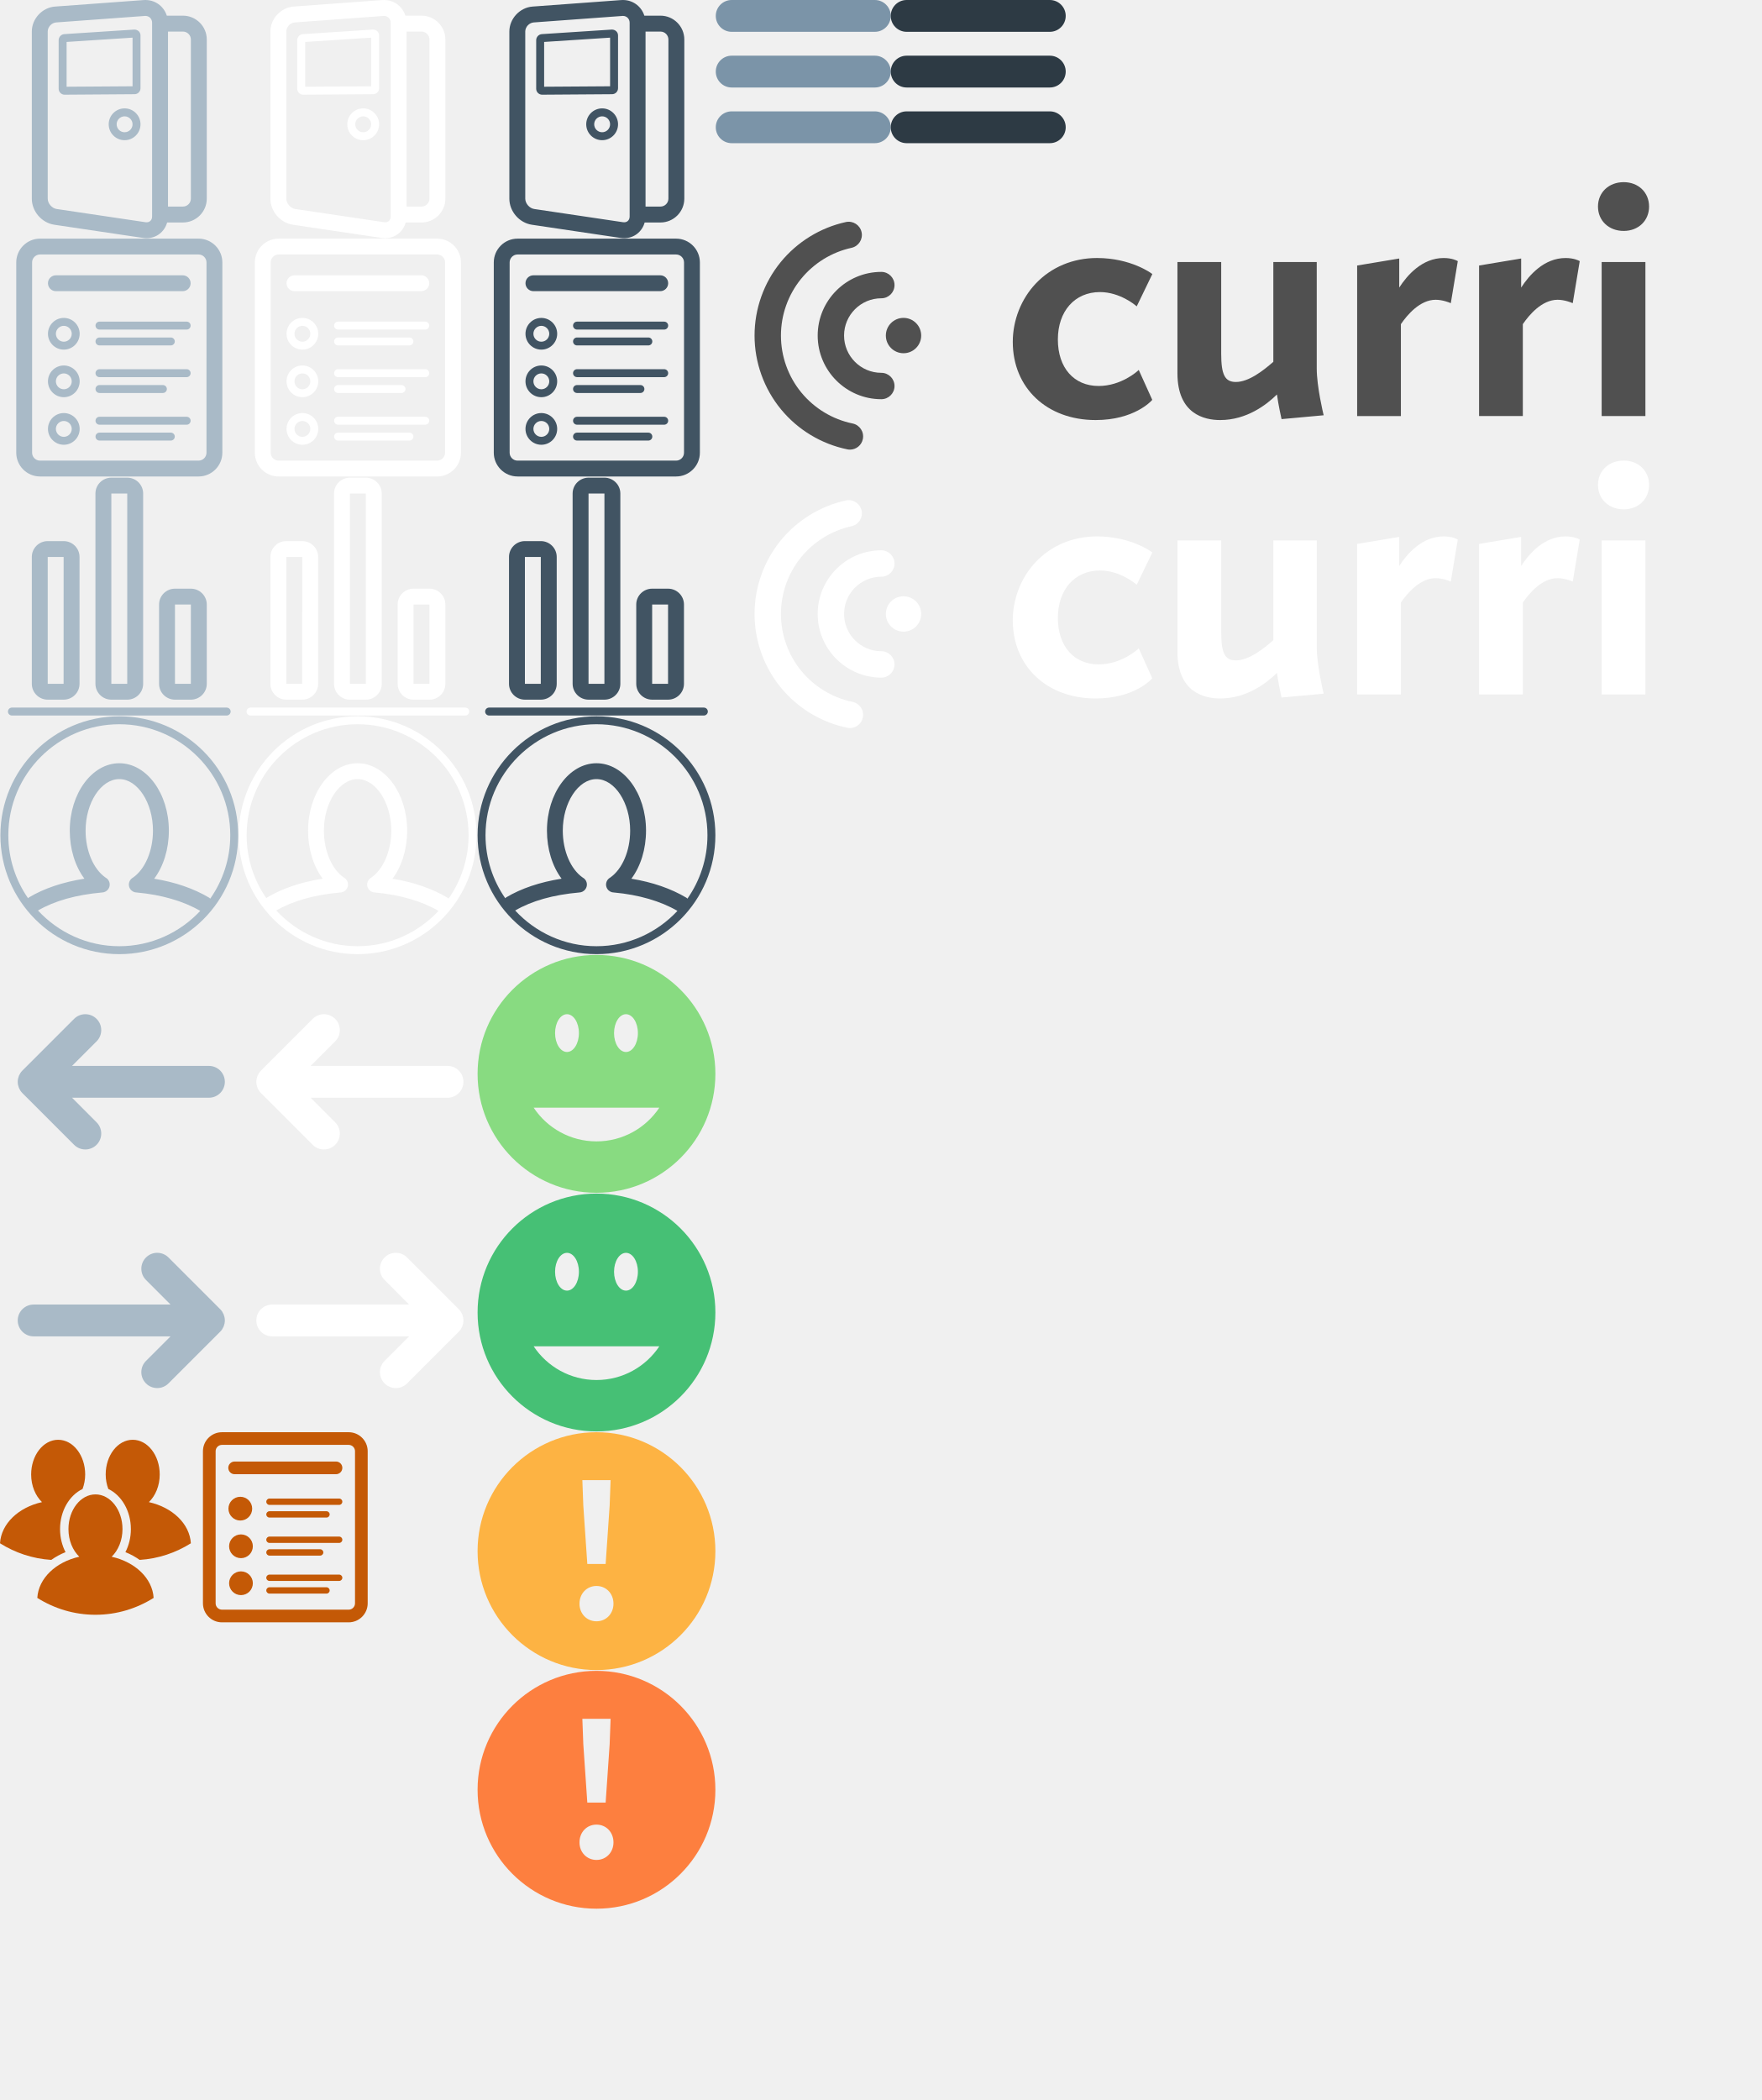
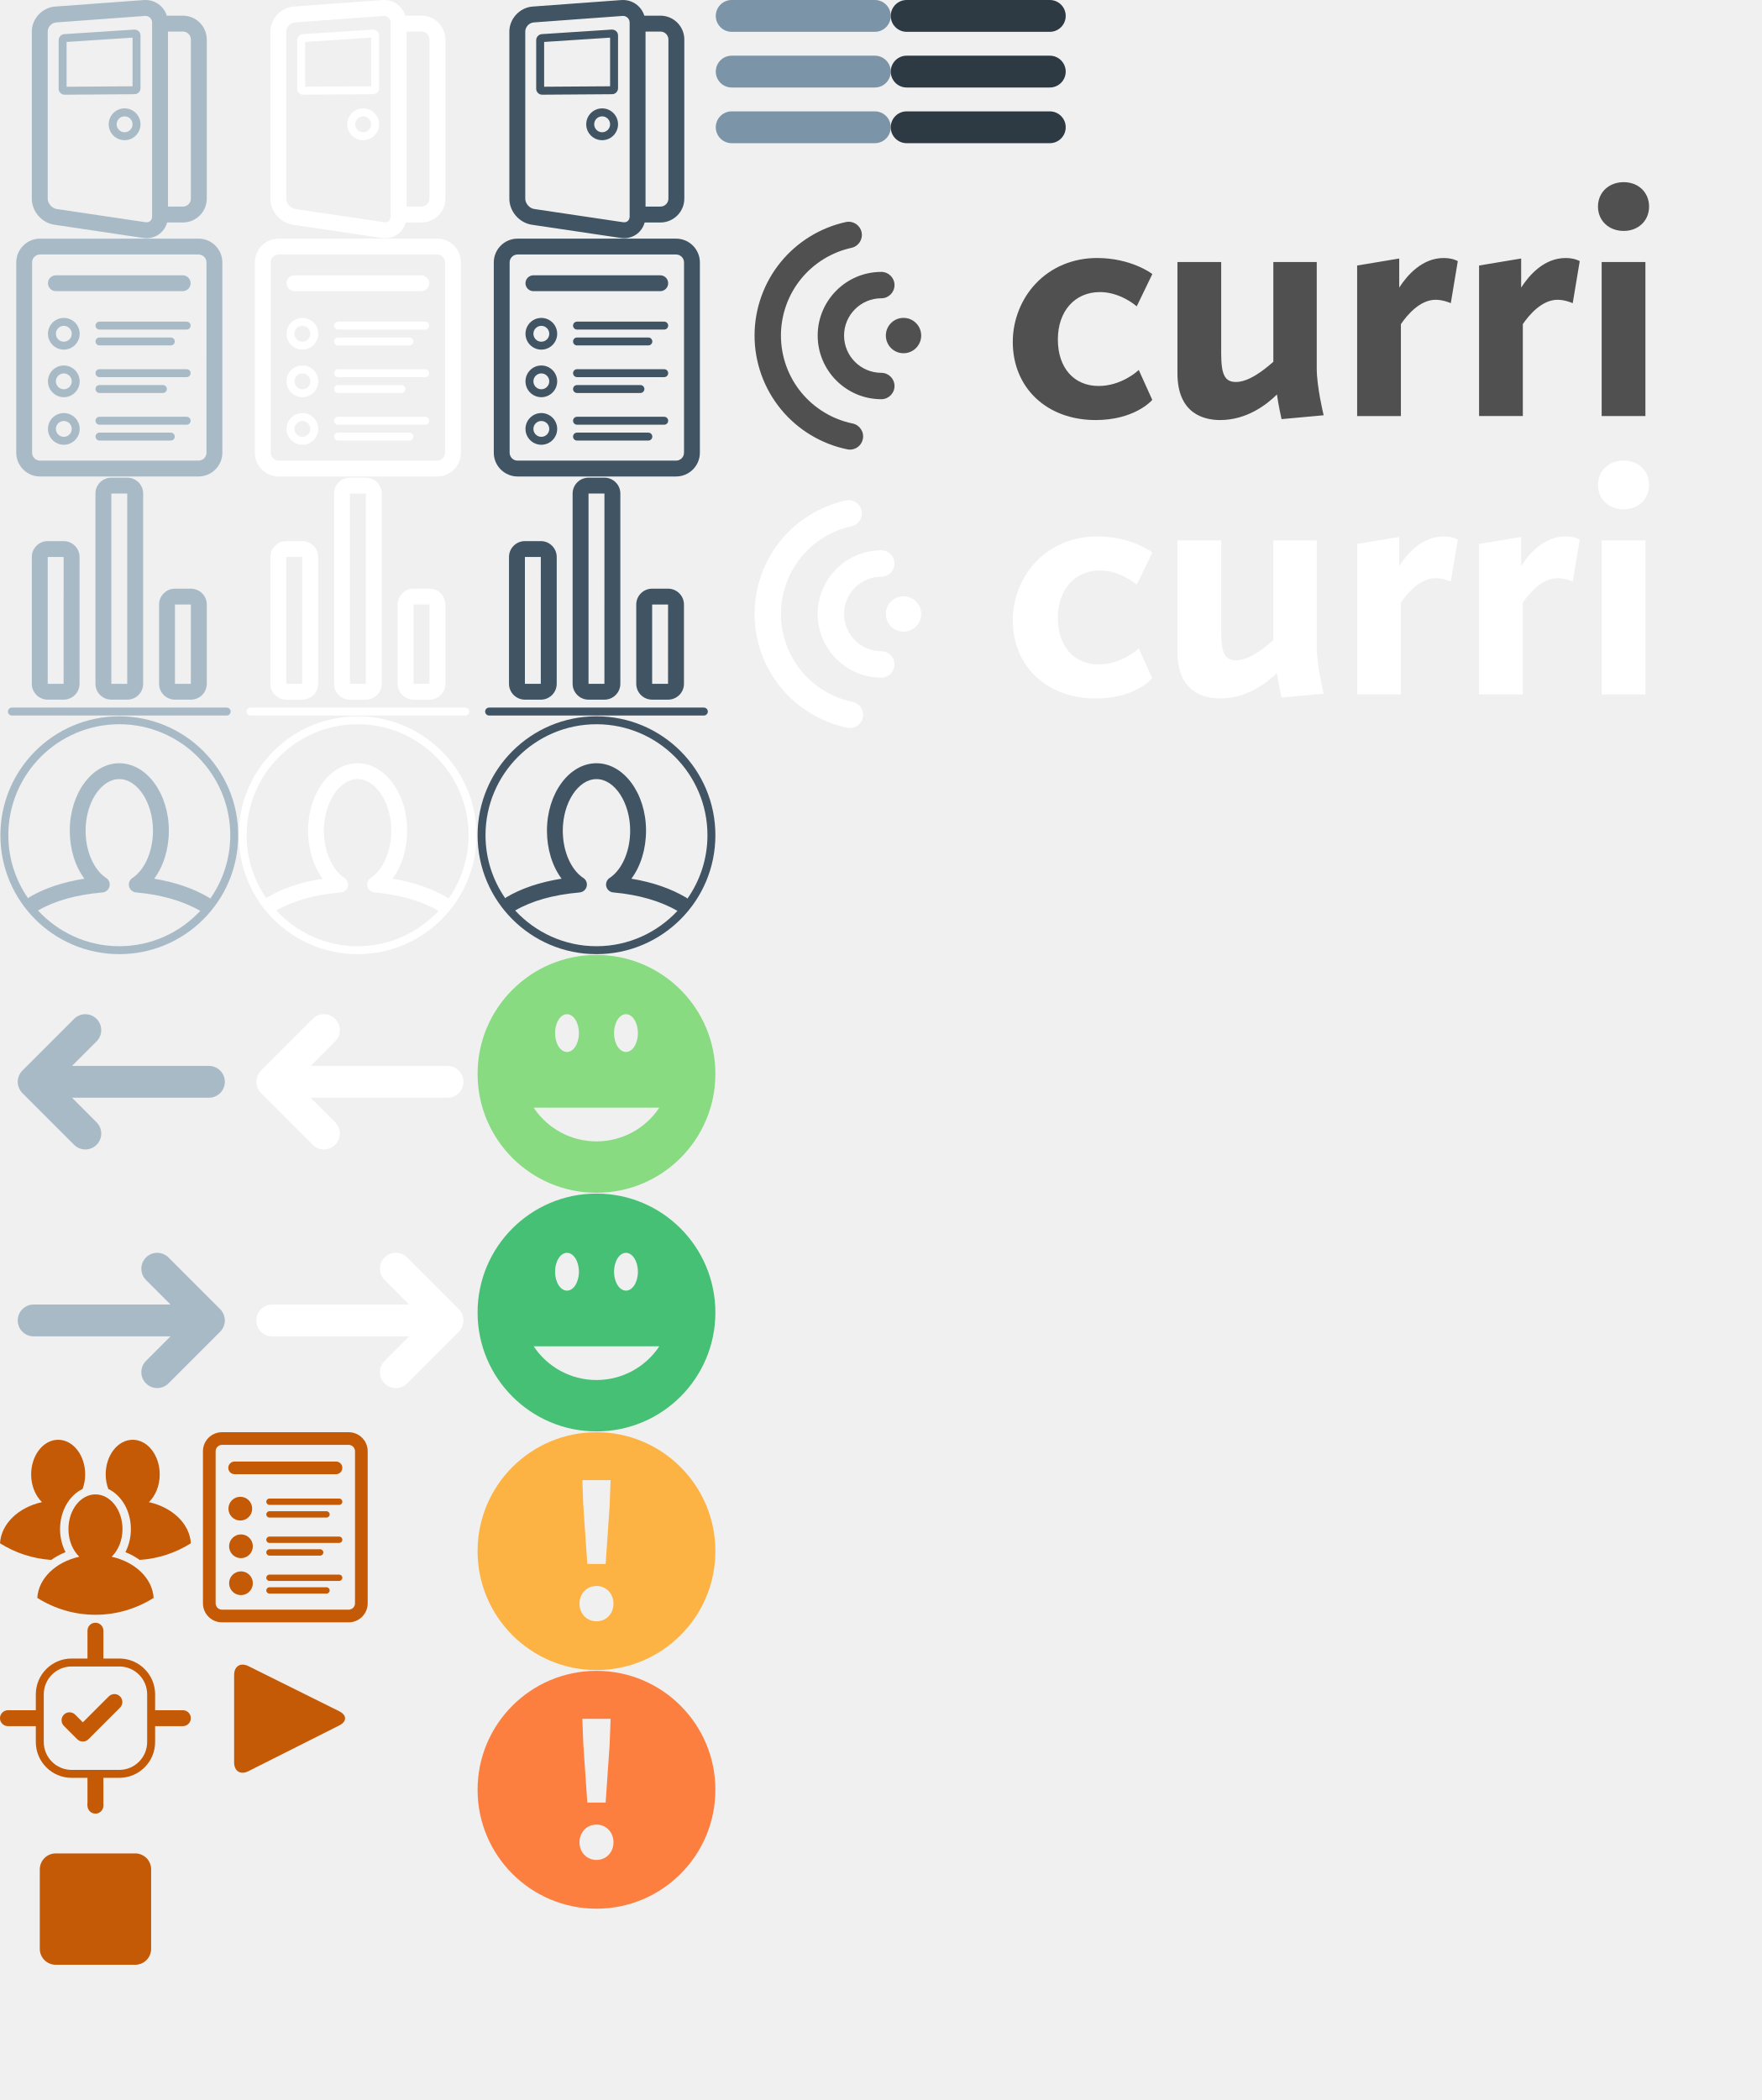
<svg xmlns="http://www.w3.org/2000/svg" version="1.1" id="Layer_1" x="0px" y="0px" width="221.5px" height="264px" viewBox="0.25 0 221.5 264" enable-background="new 0.25 0 221.5 264" xml:space="preserve">
  <path fill="none" stroke="#000000" stroke-linecap="round" stroke-linejoin="round" stroke-miterlimit="10" d="M91.233,11.326" />
  <path fill="none" stroke="#000000" stroke-linecap="round" stroke-linejoin="round" stroke-miterlimit="10" d="M89.233,12.929" />
  <g>
    <path fill="#7B94A8" d="M110.25,0h-18c-1.104,0-2,0.896-2,2s0.896,2,2,2h18c1.104,0,2-0.896,2-2S111.354,0,110.25,0z" />
    <path fill="#7B94A8" d="M110.25,7h-18c-1.104,0-2,0.896-2,2s0.896,2,2,2h18c1.104,0,2-0.896,2-2S111.354,7,110.25,7z" />
    <path fill="#7B94A8" d="M110.25,14h-18c-1.104,0-2,0.896-2,2s0.896,2,2,2h18c1.104,0,2-0.896,2-2S111.354,14,110.25,14z" />
  </g>
  <g>
    <path fill="#2D3A44" d="M132.25,0h-18c-1.104,0-2,0.896-2,2s0.896,2,2,2h18c1.104,0,2-0.896,2-2S133.354,0,132.25,0z" />
    <path fill="#2D3A44" d="M132.25,7h-18c-1.104,0-2,0.896-2,2s0.896,2,2,2h18c1.104,0,2-0.896,2-2S133.354,7,132.25,7z" />
    <path fill="#2D3A44" d="M132.25,14h-18c-1.104,0-2,0.896-2,2s0.896,2,2,2h18c1.104,0,2-0.896,2-2S133.354,14,132.25,14z" />
  </g>
  <g>
    <path fill="#FFFFFF" d="M53.25,1.969h-2.026c-0.388-1.216-1.535-2.061-2.917-1.96L37.171,0.825   c-1.61,0.118-2.921,1.529-2.921,3.144v21c0,1.604,1.243,3.047,2.831,3.284l11.169,1.661c0.148,0.022,0.293,0.032,0.435,0.032   c1.249,0,2.263-0.827,2.579-1.977h1.986c1.654,0,3-1.346,3-3v-20C56.25,3.314,54.904,1.969,53.25,1.969z M49.375,27.219   c0,0.484-0.353,0.79-0.831,0.716l-11.168-1.661c-0.6-0.089-1.126-0.699-1.126-1.305v-21c0-0.581,0.489-1.106,1.068-1.149L48.526,2   c0.484,0,0.849,0.369,0.849,0.859V27.219z M54.25,24.969c0,0.551-0.449,1-1,1h-1.875v-22h1.875c0.551,0,1,0.449,1,1V24.969z" />
    <path fill="#FFFFFF" d="M47.138,3.717c-0.001,0-0.002,0-0.003,0l-8.792,0.572c-0.402,0.026-0.718,0.362-0.718,0.765v6.102   c0,0.413,0.336,0.749,0.749,0.749h0.002l8.792-0.062c0.413-0.001,0.748-0.338,0.748-0.751V4.45   C47.917,4.046,47.589,3.717,47.138,3.717z M46.917,10.847l-8.292,0.056v-5.63l8.292-0.54V10.847z" />
    <path fill="#FFFFFF" d="M45.917,13.625c-1.103,0-2,0.897-2,2s0.897,2,2,2s2-0.897,2-2S47.02,13.625,45.917,13.625z M45.917,16.625   c-0.551,0-1-0.449-1-1s0.449-1,1-1s1,0.449,1,1S46.468,16.625,45.917,16.625z" />
  </g>
  <g>
    <path fill="#FFFFFF" d="M38.273,39.967c-1.1,0-1.994,0.894-1.994,1.993c0,1.1,0.894,1.993,1.994,1.993   c1.099,0,1.993-0.894,1.993-1.993C40.267,40.861,39.373,39.967,38.273,39.967z M38.273,42.957c-0.549,0-0.997-0.448-0.997-0.997   s0.448-0.997,0.997-0.997s0.997,0.448,0.997,0.997S38.822,42.957,38.273,42.957z" />
    <path fill="#FFFFFF" d="M38.273,45.947c-1.1,0-1.994,0.894-1.994,1.993c0,1.1,0.894,1.993,1.994,1.993   c1.099,0,1.993-0.894,1.993-1.993C40.267,46.841,39.373,45.947,38.273,45.947z M38.273,48.937c-0.549,0-0.997-0.448-0.997-0.997   c0-0.549,0.448-0.997,0.997-0.997s0.997,0.448,0.997,0.997C39.27,48.489,38.822,48.937,38.273,48.937z" />
    <path fill="#FFFFFF" d="M38.273,51.927c-1.1,0-1.994,0.894-1.994,1.993c0,1.1,0.894,1.993,1.994,1.993   c1.099,0,1.993-0.894,1.993-1.993C40.267,52.821,39.373,51.927,38.273,51.927z M38.273,54.917c-0.549,0-0.997-0.448-0.997-0.997   s0.448-0.997,0.997-0.997s0.997,0.448,0.997,0.997S38.822,54.917,38.273,54.917z" />
    <path fill="#FFFFFF" d="M55.217,30H35.283c-1.648,0-2.99,1.342-2.99,2.99v23.92c0,1.648,1.342,2.99,2.99,2.99h19.934   c1.648,0,2.99-1.342,2.99-2.99V32.99C58.207,31.342,56.865,30,55.217,30z M56.213,56.91c0,0.549-0.448,0.997-0.997,0.997H35.283   c-0.549,0-0.997-0.448-0.997-0.997V32.99c0-0.549,0.448-0.997,0.997-0.997h19.934c0.549,0,0.997,0.448,0.997,0.997L56.213,56.91   L56.213,56.91z" />
    <path fill="#FFFFFF" d="M53.722,40.434H42.758c-0.275,0-0.499,0.223-0.499,0.498s0.224,0.499,0.499,0.499h10.963   c0.275,0,0.499-0.223,0.499-0.499C54.22,40.657,53.998,40.434,53.722,40.434z" />
    <path fill="#FFFFFF" d="M42.758,43.424h8.97c0.275,0,0.498-0.223,0.498-0.499c0-0.275-0.223-0.498-0.498-0.498h-8.97   c-0.275,0-0.499,0.223-0.499,0.498C42.26,43.201,42.483,43.424,42.758,43.424z" />
    <path fill="#FFFFFF" d="M53.722,46.414H42.758c-0.275,0-0.499,0.223-0.499,0.498s0.224,0.499,0.499,0.499h10.963   c0.275,0,0.499-0.223,0.499-0.499C54.22,46.637,53.998,46.414,53.722,46.414z" />
    <path fill="#FFFFFF" d="M42.758,49.404h7.973c0.275,0,0.499-0.223,0.499-0.499c0-0.275-0.223-0.498-0.499-0.498h-7.973   c-0.275,0-0.499,0.223-0.499,0.498C42.26,49.181,42.483,49.404,42.758,49.404z" />
    <path fill="#FFFFFF" d="M53.722,52.394H42.758c-0.275,0-0.499,0.223-0.499,0.498s0.224,0.499,0.499,0.499h10.963   c0.275,0,0.499-0.223,0.499-0.499C54.22,52.617,53.998,52.394,53.722,52.394z" />
    <path fill="#FFFFFF" d="M51.729,54.387h-8.97c-0.275,0-0.499,0.223-0.499,0.499c0,0.276,0.224,0.498,0.499,0.498h8.97   c0.275,0,0.498-0.223,0.498-0.498C52.227,54.611,52.004,54.387,51.729,54.387z" />
    <path fill="#FFFFFF" d="M37.277,36.603h15.946c0.55,0,0.997-0.447,0.997-0.997c0-0.55-0.447-0.997-0.997-0.997H37.277   c-0.55,0-0.997,0.447-0.997,0.997C36.28,36.156,36.727,36.603,37.277,36.603z" />
  </g>
  <g>
    <path fill="#FFFFFF" d="M36.25,87.957h2c1.103,0,2-0.894,2-1.993V70.017c0-1.099-0.897-1.993-2-1.993h-2c-1.103,0-2,0.894-2,1.993   v15.947C34.25,87.062,35.147,87.957,36.25,87.957z M36.25,70.017h2l-0.003,15.947H36.25V70.017z" />
    <path fill="#FFFFFF" d="M44.25,87.957h2c1.103,0,2-0.894,2-1.993v-23.92c0-1.1-0.897-1.994-2-1.994h-2c-1.103,0-2,0.894-2,1.994   v23.92C42.25,87.062,43.147,87.957,44.25,87.957z M44.25,62.043h2l-0.003,23.92H44.25V62.043z" />
    <path fill="#FFFFFF" d="M52.25,87.957h2c1.103,0,2-0.894,2-1.993v-9.967c0-1.099-0.897-1.993-2-1.993h-2c-1.103,0-2,0.894-2,1.993   v9.967C50.25,87.062,51.147,87.957,52.25,87.957z M52.25,75.997h2l-0.003,9.967H52.25V75.997z" />
    <path fill="#FFFFFF" d="M58.75,88.953h-27c-0.276,0-0.5,0.225-0.5,0.499s0.224,0.499,0.5,0.499h27c0.276,0,0.5-0.225,0.5-0.499   S59.026,88.953,58.75,88.953z" />
  </g>
  <path fill="#FFFFFF" d="M45.214,90.05c-8.256,0-14.95,6.694-14.95,14.95s6.693,14.95,14.95,14.95c8.257,0,14.95-6.694,14.95-14.95  S53.471,90.05,45.214,90.05z M45.214,91.047c7.695,0,13.954,6.258,13.954,13.953c0,2.965-0.936,5.71-2.519,7.973  c-0.044-0.038-0.077-0.085-0.129-0.117c-1.948-1.156-4.269-1.956-6.919-2.388c1.165-1.56,1.843-3.714,1.843-6.046  c0-4.672-2.795-8.472-6.229-8.472c-3.434,0-6.229,3.799-6.229,8.472c0,2.331,0.676,4.481,1.839,6.041  c-2.733,0.433-5.071,1.222-6.97,2.353c-0.045,0.028-0.075,0.071-0.115,0.104c-1.561-2.251-2.479-4.98-2.479-7.92  C31.261,97.305,37.52,91.047,45.214,91.047z M45.214,118.953c-4.041,0-7.673-1.736-10.224-4.489  c2.081-1.213,4.785-1.975,8.046-2.265c0.274-0.008,0.544-0.129,0.733-0.35c0.263-0.309,0.315-0.744,0.13-1.104  c-0.093-0.182-0.236-0.325-0.408-0.417c-1.53-1.064-2.515-3.371-2.515-5.905c0-3.51,1.939-6.479,4.236-6.479  c2.297,0,4.236,2.968,4.236,6.479c0,2.538-0.987,4.846-2.519,5.909c-0.151,0.084-0.28,0.208-0.372,0.363  c-0.195,0.33-0.184,0.745,0.03,1.062c0.192,0.288,0.509,0.444,0.83,0.444c0.001,0,0.002,0,0.003,0c3.102,0.28,5.852,1.08,7.974,2.31  C52.847,117.236,49.231,118.953,45.214,118.953z" />
  <path fill="#FFFFFF" d="M58.183,167.111c0.018-0.025,0.029-0.057,0.046-0.084c0.05-0.084,0.1-0.168,0.138-0.26  c0.016-0.037,0.023-0.078,0.037-0.117c0.029-0.084,0.06-0.166,0.077-0.256c0.026-0.129,0.04-0.269,0.04-0.396  s-0.014-0.268-0.04-0.396c-0.018-0.09-0.048-0.172-0.077-0.256c-0.014-0.039-0.021-0.08-0.037-0.117  c-0.038-0.092-0.088-0.176-0.138-0.26c-0.017-0.027-0.028-0.059-0.046-0.085c-0.073-0.108-0.156-0.21-0.249-0.304l-6.499-6.498  c-0.781-0.781-2.048-0.781-2.828,0c-0.781,0.781-0.781,2.047,0,2.828l3.085,3.09H34.479c-1.104,0-2,0.896-2,2s0.896,2,2,2h17.213  l-3.086,3.086c-0.781,0.781-0.781,2.047,0,2.828c0.39,0.391,0.902,0.586,1.414,0.586s1.023-0.195,1.414-0.586l6.499-6.498  C58.026,167.322,58.109,167.221,58.183,167.111z" />
  <g>
    <path fill="#415463" d="M83.294,1.969h-2.026c-0.388-1.216-1.535-2.061-2.917-1.96L67.215,0.825   c-1.61,0.118-2.921,1.529-2.921,3.144v21c0,1.604,1.243,3.047,2.831,3.284l11.169,1.661c0.148,0.022,0.293,0.032,0.435,0.032   c1.249,0,2.263-0.827,2.579-1.977h1.986c1.654,0,3-1.346,3-3v-20C86.294,3.314,84.948,1.969,83.294,1.969z M79.419,27.219   c0,0.484-0.353,0.79-0.831,0.716L67.42,26.274c-0.6-0.089-1.126-0.699-1.126-1.305v-21c0-0.581,0.489-1.106,1.068-1.149L78.57,2   c0.484,0,0.849,0.369,0.849,0.859V27.219z M84.294,24.969c0,0.551-0.449,1-1,1h-1.875v-22h1.875c0.551,0,1,0.449,1,1V24.969z" />
    <path fill="#415463" d="M77.182,3.717c-0.001,0-0.002,0-0.003,0l-8.792,0.572c-0.402,0.026-0.718,0.362-0.718,0.765v6.102   c0,0.413,0.336,0.749,0.749,0.749h0.002l8.792-0.062c0.413-0.001,0.748-0.338,0.748-0.751V4.45   C77.961,4.046,77.633,3.717,77.182,3.717z M76.961,10.847l-8.292,0.056v-5.63l8.292-0.54V10.847z" />
    <path fill="#415463" d="M75.961,13.625c-1.103,0-2,0.897-2,2s0.897,2,2,2s2-0.897,2-2S77.064,13.625,75.961,13.625z M75.961,16.625   c-0.551,0-1-0.449-1-1s0.449-1,1-1s1,0.449,1,1S76.512,16.625,75.961,16.625z" />
  </g>
  <g>
    <path fill="#415463" d="M68.316,39.967c-1.099,0-1.993,0.894-1.993,1.993c0,1.1,0.894,1.993,1.993,1.993   c1.099,0,1.993-0.894,1.993-1.993C70.311,40.861,69.416,39.967,68.316,39.967z M68.316,42.957c-0.549,0-0.997-0.448-0.997-0.997   s0.448-0.997,0.997-0.997c0.549,0,0.997,0.448,0.997,0.997S68.866,42.957,68.316,42.957z" />
    <path fill="#415463" d="M68.316,45.947c-1.099,0-1.993,0.894-1.993,1.993c0,1.1,0.894,1.993,1.993,1.993   c1.099,0,1.993-0.894,1.993-1.993C70.311,46.841,69.416,45.947,68.316,45.947z M68.316,48.937c-0.549,0-0.997-0.448-0.997-0.997   c0-0.549,0.448-0.997,0.997-0.997c0.549,0,0.997,0.448,0.997,0.997C69.313,48.489,68.866,48.937,68.316,48.937z" />
    <path fill="#415463" d="M68.316,51.927c-1.099,0-1.993,0.894-1.993,1.993c0,1.1,0.894,1.993,1.993,1.993   c1.099,0,1.993-0.894,1.993-1.993C70.311,52.821,69.416,51.927,68.316,51.927z M68.316,54.917c-0.549,0-0.997-0.448-0.997-0.997   s0.448-0.997,0.997-0.997c0.549,0,0.997,0.448,0.997,0.997S68.866,54.917,68.316,54.917z" />
    <path fill="#415463" d="M85.261,30H65.327c-1.648,0-2.99,1.342-2.99,2.99v23.92c0,1.648,1.342,2.99,2.99,2.99h19.934   c1.648,0,2.99-1.342,2.99-2.99V32.99C88.25,31.342,86.909,30,85.261,30z M86.256,56.91c0,0.549-0.448,0.997-0.997,0.997H65.327   c-0.549,0-0.997-0.448-0.997-0.997V32.99c0-0.549,0.448-0.997,0.997-0.997h19.934c0.549,0,0.997,0.448,0.997,0.997L86.256,56.91   L86.256,56.91z" />
    <path fill="#415463" d="M83.766,40.434H72.802c-0.275,0-0.498,0.223-0.498,0.498s0.223,0.499,0.498,0.499h10.963   c0.275,0,0.499-0.223,0.499-0.499C84.264,40.657,84.041,40.434,83.766,40.434z" />
    <path fill="#415463" d="M72.802,43.424h8.97c0.275,0,0.498-0.223,0.498-0.499c0-0.275-0.223-0.498-0.498-0.498h-8.97   c-0.275,0-0.498,0.223-0.498,0.498C72.304,43.201,72.526,43.424,72.802,43.424z" />
    <path fill="#415463" d="M83.766,46.414H72.802c-0.275,0-0.498,0.223-0.498,0.498s0.223,0.499,0.498,0.499h10.963   c0.275,0,0.499-0.223,0.499-0.499C84.264,46.637,84.041,46.414,83.766,46.414z" />
    <path fill="#415463" d="M72.802,49.404h7.974c0.275,0,0.498-0.223,0.498-0.499c0-0.275-0.223-0.498-0.498-0.498h-7.974   c-0.275,0-0.498,0.223-0.498,0.498C72.304,49.181,72.526,49.404,72.802,49.404z" />
    <path fill="#415463" d="M83.766,52.394H72.802c-0.275,0-0.498,0.223-0.498,0.498s0.223,0.499,0.498,0.499h10.963   c0.275,0,0.499-0.223,0.499-0.499C84.264,52.617,84.041,52.394,83.766,52.394z" />
    <path fill="#415463" d="M81.771,54.387h-8.97c-0.275,0-0.498,0.223-0.498,0.499c0,0.276,0.223,0.498,0.498,0.498h8.97   c0.275,0,0.498-0.223,0.498-0.498C82.27,54.611,82.047,54.387,81.771,54.387z" />
    <path fill="#415463" d="M67.32,36.603h15.947c0.55,0,0.997-0.447,0.997-0.997c0-0.55-0.447-0.997-0.997-0.997H67.32   c-0.55,0-0.997,0.447-0.997,0.997C66.324,36.156,66.771,36.603,67.32,36.603z" />
  </g>
  <g>
    <path fill="#415463" d="M66.25,87.957h2c1.103,0,2-0.894,2-1.993V70.017c0-1.099-0.897-1.993-2-1.993h-2c-1.103,0-2,0.894-2,1.993   v15.947C64.25,87.062,65.147,87.957,66.25,87.957z M66.25,70.017h2l-0.003,15.947H66.25V70.017z" />
    <path fill="#415463" d="M74.25,87.957h2c1.103,0,2-0.894,2-1.993v-23.92c0-1.1-0.897-1.994-2-1.994h-2c-1.103,0-2,0.894-2,1.994   v23.92C72.25,87.062,73.147,87.957,74.25,87.957z M74.25,62.043h2l-0.003,23.92H74.25V62.043z" />
    <path fill="#415463" d="M82.25,87.957h2c1.103,0,2-0.894,2-1.993v-9.967c0-1.099-0.897-1.993-2-1.993h-2c-1.103,0-2,0.894-2,1.993   v9.967C80.25,87.062,81.147,87.957,82.25,87.957z M82.25,75.997h2l-0.003,9.967H82.25V75.997z" />
    <path fill="#415463" d="M88.75,88.953h-27c-0.276,0-0.5,0.225-0.5,0.499s0.224,0.499,0.5,0.499h27c0.276,0,0.5-0.225,0.5-0.499   S89.026,88.953,88.75,88.953z" />
  </g>
  <path fill="#415463" d="M75.25,90.05c-8.257,0-14.95,6.694-14.95,14.95s6.693,14.95,14.95,14.95c8.256,0,14.95-6.694,14.95-14.95  S83.507,90.05,75.25,90.05z M75.25,91.047c7.694,0,13.953,6.258,13.953,13.953c0,2.965-0.936,5.71-2.519,7.973  c-0.043-0.038-0.077-0.085-0.129-0.117c-1.948-1.156-4.269-1.956-6.918-2.388c1.165-1.56,1.843-3.714,1.843-6.046  c0-4.672-2.795-8.472-6.229-8.472c-3.435,0-6.229,3.799-6.229,8.472c0,2.331,0.676,4.481,1.839,6.041  c-2.733,0.433-5.072,1.222-6.97,2.353c-0.045,0.028-0.075,0.071-0.115,0.104c-1.561-2.251-2.479-4.98-2.479-7.92  C61.297,97.305,67.556,91.047,75.25,91.047z M75.25,118.953c-4.041,0-7.674-1.736-10.224-4.489c2.081-1.213,4.785-1.975,8.046-2.265  c0.274-0.008,0.544-0.129,0.733-0.35c0.263-0.309,0.315-0.744,0.13-1.104c-0.093-0.182-0.237-0.325-0.408-0.417  c-1.53-1.064-2.514-3.371-2.514-5.905c0-3.51,1.939-6.479,4.236-6.479c2.296,0,4.236,2.968,4.236,6.479  c0,2.538-0.987,4.846-2.52,5.909c-0.151,0.084-0.28,0.208-0.372,0.363c-0.195,0.33-0.183,0.745,0.03,1.062  c0.192,0.288,0.509,0.444,0.83,0.444c0.001,0,0.002,0,0.003,0c3.102,0.28,5.852,1.08,7.974,2.31  C82.883,117.236,79.267,118.953,75.25,118.953z" />
  <g>
    <path fill="#A9BAC7" d="M23.25,1.969h-2.026c-0.388-1.216-1.535-2.061-2.917-1.96L7.171,0.825C5.561,0.943,4.25,2.354,4.25,3.969   v21c0,1.604,1.243,3.047,2.831,3.284l11.169,1.661c0.148,0.022,0.293,0.032,0.435,0.032c1.249,0,2.263-0.827,2.579-1.977h1.986   c1.654,0,3-1.346,3-3v-20C26.25,3.314,24.904,1.969,23.25,1.969z M19.375,27.219c0,0.484-0.353,0.79-0.831,0.716L7.375,26.274   c-0.599-0.089-1.125-0.699-1.125-1.305v-21c0-0.581,0.489-1.107,1.068-1.149L18.526,2c0.484,0,0.849,0.369,0.849,0.859V27.219z    M24.25,24.969c0,0.551-0.449,1-1,1h-1.875v-22h1.875c0.551,0,1,0.449,1,1V24.969z" />
    <path fill="#A9BAC7" d="M17.138,3.717c-0.001,0-0.002,0-0.003,0L8.343,4.289C7.94,4.315,7.625,4.651,7.625,5.054v6.102   c0,0.413,0.336,0.749,0.749,0.749h0.002l8.792-0.062c0.413-0.001,0.748-0.338,0.748-0.751V4.45   C17.917,4.046,17.589,3.717,17.138,3.717z M16.917,10.847l-8.292,0.056v-5.63l8.292-0.54V10.847z" />
    <path fill="#A9BAC7" d="M15.917,13.625c-1.103,0-2,0.897-2,2s0.897,2,2,2s2-0.897,2-2S17.02,13.625,15.917,13.625z M15.917,16.625   c-0.551,0-1-0.449-1-1s0.449-1,1-1s1,0.449,1,1S16.468,16.625,15.917,16.625z" />
  </g>
  <g>
    <path fill="#A9BAC7" d="M8.274,39.967c-1.1,0-1.994,0.894-1.994,1.993c0,1.1,0.894,1.993,1.994,1.993   c1.099,0,1.993-0.894,1.993-1.993S9.373,39.967,8.274,39.967z M8.274,42.957c-0.549,0-0.997-0.448-0.997-0.997   s0.448-0.997,0.997-0.997s0.997,0.448,0.997,0.997S8.822,42.957,8.274,42.957z" />
    <path fill="#A9BAC7" d="M8.274,45.947c-1.1,0-1.994,0.894-1.994,1.993c0,1.1,0.894,1.993,1.994,1.993   c1.099,0,1.993-0.894,1.993-1.993S9.373,45.947,8.274,45.947z M8.274,48.937c-0.549,0-0.997-0.448-0.997-0.997   c0-0.549,0.448-0.997,0.997-0.997s0.997,0.448,0.997,0.997C9.271,48.489,8.822,48.937,8.274,48.937z" />
    <path fill="#A9BAC7" d="M8.274,51.927c-1.1,0-1.994,0.894-1.994,1.993c0,1.1,0.894,1.993,1.994,1.993   c1.099,0,1.993-0.894,1.993-1.993S9.373,51.927,8.274,51.927z M8.274,54.917c-0.549,0-0.997-0.448-0.997-0.997   s0.448-0.997,0.997-0.997s0.997,0.448,0.997,0.997S8.822,54.917,8.274,54.917z" />
    <path fill="#A9BAC7" d="M25.217,30H5.283c-1.648,0-2.99,1.342-2.99,2.99v23.92c0,1.648,1.341,2.99,2.99,2.99h19.934   c1.648,0,2.99-1.342,2.99-2.99V32.99C28.207,31.342,26.865,30,25.217,30z M26.213,56.91c0,0.549-0.448,0.997-0.997,0.997H5.283   c-0.549,0-0.997-0.448-0.997-0.997V32.99c0-0.549,0.448-0.997,0.997-0.997h19.934c0.549,0,0.997,0.448,0.997,0.997L26.213,56.91   L26.213,56.91z" />
    <path fill="#A9BAC7" d="M23.722,40.434H12.758c-0.275,0-0.499,0.223-0.499,0.498s0.224,0.499,0.499,0.499h10.963   c0.275,0,0.498-0.223,0.498-0.499C24.22,40.657,23.998,40.434,23.722,40.434z" />
    <path fill="#A9BAC7" d="M12.758,43.424h8.97c0.275,0,0.499-0.223,0.499-0.499c0-0.275-0.223-0.498-0.499-0.498h-8.97   c-0.275,0-0.499,0.223-0.499,0.498C12.26,43.201,12.483,43.424,12.758,43.424z" />
    <path fill="#A9BAC7" d="M23.722,46.415H12.758c-0.275,0-0.499,0.223-0.499,0.498c0,0.276,0.224,0.499,0.499,0.499h10.963   c0.275,0,0.498-0.223,0.498-0.499C24.22,46.637,23.998,46.415,23.722,46.415z" />
    <path fill="#A9BAC7" d="M12.758,49.404h7.973c0.275,0,0.499-0.223,0.499-0.499c0-0.275-0.224-0.498-0.499-0.498h-7.973   c-0.275,0-0.499,0.223-0.499,0.498C12.26,49.181,12.483,49.404,12.758,49.404z" />
    <path fill="#A9BAC7" d="M23.722,52.394H12.758c-0.275,0-0.499,0.223-0.499,0.498s0.224,0.499,0.499,0.499h10.963   c0.275,0,0.498-0.223,0.498-0.499C24.22,52.617,23.998,52.394,23.722,52.394z" />
    <path fill="#A9BAC7" d="M21.728,54.387h-8.97c-0.275,0-0.499,0.223-0.499,0.499c0,0.276,0.224,0.498,0.499,0.498h8.97   c0.275,0,0.499-0.223,0.499-0.498C22.227,54.611,22.004,54.387,21.728,54.387z" />
    <path fill="#A9BAC7" d="M7.276,36.604h15.947c0.55,0,0.997-0.447,0.997-0.997c0-0.55-0.447-0.997-0.997-0.997H7.276   c-0.55,0-0.997,0.447-0.997,0.997C6.28,36.156,6.727,36.604,7.276,36.604z" />
  </g>
  <g>
    <path fill="#A9BAC7" d="M6.25,87.957h2c1.103,0,2-0.894,2-1.993V70.017c0-1.099-0.897-1.993-2-1.993h-2c-1.103,0-2,0.894-2,1.993   v15.947C4.25,87.062,5.147,87.957,6.25,87.957z M6.25,70.017h2L8.247,85.963H6.25V70.017z" />
    <path fill="#A9BAC7" d="M14.25,87.957h2c1.103,0,2-0.894,2-1.993v-23.92c0-1.1-0.897-1.994-2-1.994h-2c-1.103,0-2,0.894-2,1.994   v23.92C12.25,87.062,13.147,87.957,14.25,87.957z M14.25,62.043h2l-0.003,23.92H14.25V62.043z" />
    <path fill="#A9BAC7" d="M22.25,87.957h2c1.103,0,2-0.894,2-1.993v-9.967c0-1.099-0.897-1.993-2-1.993h-2c-1.103,0-2,0.894-2,1.993   v9.967C20.25,87.062,21.147,87.957,22.25,87.957z M22.25,75.997h2l-0.003,9.967H22.25V75.997z" />
    <path fill="#A9BAC7" d="M28.75,88.953h-27c-0.276,0-0.5,0.225-0.5,0.499c0,0.275,0.224,0.499,0.5,0.499h27   c0.276,0,0.5-0.224,0.5-0.499S29.026,88.953,28.75,88.953z" />
  </g>
  <path fill="#A9BAC7" d="M15.25,90.05C6.994,90.05,0.3,96.744,0.3,105s6.694,14.95,14.95,14.95S30.2,113.256,30.2,105  S23.506,90.05,15.25,90.05z M15.25,91.047c7.694,0,13.953,6.258,13.953,13.953c0,2.965-0.936,5.71-2.518,7.973  c-0.044-0.038-0.077-0.085-0.128-0.117c-1.949-1.156-4.269-1.956-6.919-2.388c1.165-1.56,1.843-3.714,1.843-6.046  c0-4.672-2.795-8.472-6.229-8.472s-6.229,3.799-6.229,8.472c0,2.331,0.676,4.481,1.839,6.041c-2.733,0.433-5.071,1.222-6.97,2.353  c-0.046,0.028-0.075,0.071-0.115,0.104c-1.561-2.251-2.479-4.98-2.479-7.92C1.297,97.305,7.556,91.047,15.25,91.047z M15.25,118.953  c-4.041,0-7.673-1.736-10.224-4.489c2.081-1.213,4.785-1.975,8.046-2.265c0.274-0.008,0.544-0.129,0.733-0.35  c0.263-0.309,0.315-0.744,0.13-1.104c-0.093-0.182-0.236-0.325-0.408-0.417c-1.53-1.064-2.515-3.371-2.515-5.905  c0-3.51,1.939-6.479,4.236-6.479s4.236,2.968,4.236,6.479c0,2.538-0.987,4.846-2.52,5.909c-0.151,0.084-0.28,0.208-0.372,0.363  c-0.196,0.33-0.184,0.745,0.03,1.062c0.192,0.288,0.508,0.444,0.83,0.444c0.001,0,0.002,0,0.003,0c3.102,0.28,5.852,1.08,7.973,2.31  C22.883,117.236,19.266,118.953,15.25,118.953z" />
  <path fill="#A9BAC7" d="M28.183,167.111c0.018-0.025,0.029-0.057,0.046-0.084c0.05-0.084,0.1-0.168,0.138-0.26  c0.016-0.037,0.023-0.078,0.037-0.117c0.029-0.084,0.06-0.166,0.077-0.256c0.026-0.129,0.04-0.269,0.04-0.396  s-0.014-0.268-0.04-0.396c-0.018-0.09-0.048-0.172-0.077-0.256c-0.014-0.039-0.021-0.08-0.037-0.117  c-0.038-0.092-0.088-0.176-0.138-0.26c-0.017-0.027-0.028-0.059-0.046-0.085c-0.073-0.108-0.156-0.21-0.249-0.304l-6.499-6.498  c-0.781-0.781-2.048-0.781-2.828,0c-0.781,0.781-0.781,2.047,0,2.828l3.085,3.09H4.479c-1.104,0-2,0.896-2,2s0.896,2,2,2h17.213  l-3.086,3.086c-0.781,0.781-0.781,2.047,0,2.828c0.39,0.391,0.902,0.586,1.414,0.586s1.023-0.195,1.414-0.586l6.499-6.498  C28.026,167.322,28.109,167.221,28.183,167.111z" />
  <path fill="#A9BAC7" d="M2.817,134.889c-0.018,0.025-0.029,0.057-0.046,0.084c-0.05,0.084-0.1,0.168-0.138,0.26  c-0.016,0.037-0.023,0.078-0.037,0.117c-0.029,0.084-0.06,0.166-0.077,0.256c-0.026,0.129-0.04,0.269-0.04,0.396  s0.014,0.268,0.04,0.396c0.018,0.09,0.048,0.172,0.077,0.256c0.014,0.039,0.021,0.08,0.037,0.117  c0.038,0.092,0.088,0.176,0.138,0.26c0.017,0.027,0.028,0.059,0.046,0.085c0.073,0.108,0.156,0.21,0.249,0.304l6.499,6.498  c0.781,0.781,2.048,0.781,2.828,0c0.781-0.781,0.781-2.047,0-2.828L9.308,138h17.213c1.104,0,2-0.896,2-2s-0.896-2-2-2H9.308  l3.086-3.086c0.781-0.781,0.781-2.047,0-2.828c-0.39-0.391-0.902-0.586-1.414-0.586s-1.023,0.195-1.414,0.586l-6.499,6.498  C2.974,134.678,2.891,134.779,2.817,134.889z" />
  <path fill="#FFFFFF" d="M32.817,134.889c-0.018,0.025-0.029,0.057-0.046,0.084c-0.05,0.084-0.1,0.168-0.138,0.26  c-0.016,0.037-0.023,0.078-0.037,0.117c-0.029,0.084-0.06,0.166-0.077,0.256c-0.026,0.129-0.04,0.269-0.04,0.396  s0.014,0.268,0.04,0.396c0.018,0.09,0.048,0.172,0.077,0.256c0.014,0.039,0.021,0.08,0.037,0.117  c0.038,0.092,0.088,0.176,0.138,0.26c0.017,0.027,0.028,0.059,0.046,0.085c0.073,0.108,0.156,0.21,0.249,0.304l6.499,6.498  c0.781,0.781,2.048,0.781,2.828,0c0.781-0.781,0.781-2.047,0-2.828L39.308,138h17.213c1.104,0,2-0.896,2-2s-0.896-2-2-2H39.308  l3.086-3.086c0.781-0.781,0.781-2.047,0-2.828c-0.39-0.391-0.902-0.586-1.414-0.586s-1.023,0.195-1.414,0.586l-6.499,6.498  C32.974,134.678,32.891,134.779,32.817,134.889z" />
  <path fill="#88DB81" d="M75.25,120.05c-8.257,0-14.95,6.693-14.95,14.95s6.693,14.95,14.95,14.95S90.2,143.257,90.2,135  S83.507,120.05,75.25,120.05z M78.958,127.5c0.829,0,1.5,1.062,1.5,2.375s-0.671,2.375-1.5,2.375c-0.828,0-1.5-1.062-1.5-2.375  S78.13,127.5,78.958,127.5z M71.542,127.5c0.829,0,1.5,1.062,1.5,2.375s-0.671,2.375-1.5,2.375c-0.828,0-1.5-1.062-1.5-2.375  S70.713,127.5,71.542,127.5z M75.25,143.488c-3.299,0-6.201-1.686-7.9-4.238h15.803C81.452,141.805,78.548,143.488,75.25,143.488z" />
  <path fill="#46C075" d="M75.25,150.05c-8.257,0-14.95,6.693-14.95,14.95s6.693,14.95,14.95,14.95S90.2,173.257,90.2,165  S83.507,150.05,75.25,150.05z M78.958,157.5c0.829,0,1.5,1.062,1.5,2.375s-0.671,2.375-1.5,2.375c-0.828,0-1.5-1.062-1.5-2.375  S78.13,157.5,78.958,157.5z M71.542,157.5c0.829,0,1.5,1.062,1.5,2.375s-0.671,2.375-1.5,2.375c-0.828,0-1.5-1.062-1.5-2.375  S70.713,157.5,71.542,157.5z M75.25,173.488c-3.299,0-6.201-1.686-7.9-4.238h15.803C81.452,171.805,78.548,173.488,75.25,173.488z" />
  <path fill="#FDB343" d="M75.25,180.05c-8.257,0-14.95,6.693-14.95,14.95s6.693,14.95,14.95,14.95S90.2,203.257,90.2,195  S83.507,180.05,75.25,180.05z M77.025,186.076l-0.119,3.191l-0.504,7.344h-2.305l-0.504-7.344l-0.119-3.191H77.025z M75.25,203.82  c-1.225,0-2.137-0.961-2.137-2.209c0-1.271,0.912-2.231,2.137-2.231s2.137,0.96,2.137,2.231  C77.387,202.859,76.475,203.82,75.25,203.82z" />
  <path fill="#FD7F3F" d="M75.25,210.05c-8.257,0-14.95,6.693-14.95,14.95s6.693,14.95,14.95,14.95S90.2,233.257,90.2,225  S83.507,210.05,75.25,210.05z M77.025,216.076l-0.119,3.191l-0.504,7.344h-2.305l-0.504-7.344l-0.119-3.191H77.025z M75.25,233.82  c-1.225,0-2.137-0.961-2.137-2.209c0-1.271,0.912-2.231,2.137-2.231s2.137,0.96,2.137,2.231  C77.387,232.859,76.475,233.82,75.25,233.82z" />
  <g>
    <path fill="#505050" d="M107.121,56.524c-0.11,0-0.224-0.012-0.334-0.035c-3.249-0.666-6.207-2.446-8.326-5.016   c-2.15-2.607-3.336-5.906-3.336-9.29c0-3.353,1.165-6.628,3.279-9.222c2.085-2.557,4.998-4.348,8.205-5.047   c0.895-0.194,1.777,0.373,1.973,1.27c0.195,0.894-0.373,1.777-1.268,1.972c-2.476,0.539-4.727,1.923-6.34,3.902   c-1.633,2.003-2.531,4.533-2.531,7.125c0,2.616,0.914,5.165,2.576,7.177c1.639,1.988,3.924,3.365,6.432,3.878   c0.896,0.183,1.477,1.06,1.291,1.958C108.582,55.982,107.893,56.524,107.121,56.524z" />
    <path fill="#505050" d="M111.066,50.186c-4.412,0-8.002-3.59-8.002-8.002c0-4.413,3.59-8.003,8.002-8.003   c0.916,0,1.658,0.744,1.658,1.659c0,0.916-0.742,1.659-1.658,1.659c-2.584,0-4.686,2.102-4.686,4.685s2.102,4.685,4.686,4.685   c0.916,0,1.658,0.743,1.658,1.659S111.982,50.186,111.066,50.186z" />
    <circle fill="#505050" cx="113.856" cy="42.184" r="2.222" />
  </g>
  <g>
    <path fill="#505050" d="M138.556,36.718c2.525,0,4.477,1.675,4.497,1.692l0.123,0.107l1.965-4.062l-0.081-0.062   c-0.026-0.02-2.604-1.958-6.881-1.958c-3.004,0-5.739,1.142-7.7,3.216c-1.833,1.939-2.885,4.61-2.885,7.327   c0,5.787,4.284,9.829,10.417,9.829c4.832,0,6.978-2.377,7.067-2.479l0.054-0.061l-1.701-3.762l-0.128,0.12   c-0.021,0.019-2.056,1.898-4.914,1.898c-3.114,0-5.126-2.292-5.126-5.84C133.262,39.116,135.39,36.718,138.556,36.718z" />
    <path fill="#505050" d="M165.814,46.339V32.94h-5.459v12.544c-1.254,1.1-3.09,2.536-4.706,2.536c-1.382,0-1.849-0.901-1.849-3.572   V32.94h-5.502v13.987c0,5.116,3.369,5.88,5.377,5.88c3.336,0,5.841-1.935,7.134-3.215c0.183,1.339,0.553,2.975,0.557,2.992   l0.024,0.106l5.295-0.485l-0.035-0.141C166.643,52.03,165.814,48.607,165.814,46.339z" />
    <path fill="#505050" d="M181.773,32.436c-2.717,0-4.599,2.18-5.588,3.718v-3.656l-5.291,0.882v18.924h5.501V40.749   c0.793-1.16,2.397-3.064,4.37-3.064c0.886,0,1.749,0.364,1.758,0.368l0.146,0.062l0.866-5.197l0.015-0.086l-0.075-0.043   C183.449,32.774,182.845,32.436,181.773,32.436z" />
    <path fill="#505050" d="M197.104,32.436c-2.719,0-4.6,2.179-5.588,3.717v-3.656l-5.291,0.882v18.924h5.501V40.749   c0.792-1.16,2.395-3.064,4.37-3.064c0.886,0,1.748,0.364,1.757,0.368l0.146,0.062l0.867-5.197l0.015-0.086l-0.076-0.043   C198.779,32.774,198.174,32.436,197.104,32.436z" />
    <rect x="201.638" y="32.94" fill="#505050" width="5.501" height="19.363" />
    <path fill="#505050" d="M204.409,29.031c1.85,0,3.191-1.289,3.191-3.065s-1.342-3.066-3.191-3.066c-1.874,0-3.233,1.29-3.233,3.066   S202.535,29.031,204.409,29.031z" />
  </g>
  <g>
    <path fill="#FFFFFF" d="M107.121,91.524c-0.11,0-0.224-0.012-0.334-0.035c-3.249-0.666-6.207-2.446-8.326-5.016   c-2.15-2.607-3.336-5.906-3.336-9.29c0-3.353,1.165-6.628,3.279-9.222c2.085-2.557,4.998-4.348,8.205-5.047   c0.895-0.194,1.777,0.373,1.973,1.27c0.195,0.894-0.373,1.777-1.268,1.972c-2.476,0.539-4.727,1.923-6.34,3.902   c-1.633,2.003-2.531,4.533-2.531,7.125c0,2.616,0.914,5.165,2.576,7.177c1.639,1.988,3.924,3.365,6.432,3.878   c0.896,0.183,1.477,1.06,1.291,1.958C108.582,90.982,107.893,91.524,107.121,91.524z" />
    <path fill="#FFFFFF" d="M111.066,85.186c-4.412,0-8.002-3.59-8.002-8.002c0-4.413,3.59-8.003,8.002-8.003   c0.916,0,1.658,0.744,1.658,1.659c0,0.916-0.742,1.659-1.658,1.659c-2.584,0-4.686,2.102-4.686,4.685s2.102,4.685,4.686,4.685   c0.916,0,1.658,0.743,1.658,1.659S111.982,85.186,111.066,85.186z" />
    <circle fill="#FFFFFF" cx="113.856" cy="77.184" r="2.222" />
  </g>
  <g>
    <path fill="#FFFFFF" d="M138.556,71.718c2.525,0,4.477,1.675,4.497,1.692l0.123,0.107l1.965-4.062l-0.081-0.062   c-0.026-0.02-2.604-1.958-6.881-1.958c-3.004,0-5.739,1.142-7.7,3.216c-1.833,1.939-2.885,4.61-2.885,7.327   c0,5.787,4.284,9.829,10.417,9.829c4.832,0,6.978-2.377,7.067-2.479l0.054-0.061l-1.701-3.762l-0.128,0.12   c-0.021,0.019-2.056,1.898-4.914,1.898c-3.114,0-5.126-2.292-5.126-5.84C133.262,74.116,135.39,71.718,138.556,71.718z" />
    <path fill="#FFFFFF" d="M165.814,81.339V67.94h-5.459v12.544c-1.254,1.1-3.09,2.536-4.706,2.536c-1.382,0-1.849-0.901-1.849-3.572   V67.94h-5.502v13.987c0,5.116,3.369,5.88,5.377,5.88c3.336,0,5.841-1.935,7.134-3.215c0.183,1.339,0.553,2.975,0.557,2.992   l0.024,0.106l5.295-0.485l-0.035-0.141C166.643,87.03,165.814,83.607,165.814,81.339z" />
    <path fill="#FFFFFF" d="M181.773,67.436c-2.717,0-4.599,2.18-5.588,3.718v-3.656l-5.291,0.882v18.924h5.501V75.749   c0.793-1.16,2.397-3.064,4.37-3.064c0.886,0,1.749,0.364,1.758,0.368l0.146,0.062l0.866-5.197l0.015-0.086l-0.075-0.043   C183.449,67.774,182.845,67.436,181.773,67.436z" />
    <path fill="#FFFFFF" d="M197.104,67.436c-2.719,0-4.6,2.179-5.588,3.717v-3.656l-5.291,0.882v18.924h5.501V75.749   c0.792-1.16,2.395-3.064,4.37-3.064c0.886,0,1.748,0.364,1.757,0.368l0.146,0.062l0.867-5.197l0.015-0.086l-0.076-0.043   C198.779,67.774,198.174,67.436,197.104,67.436z" />
    <rect x="201.638" y="67.94" fill="#FFFFFF" width="5.501" height="19.363" />
    <path fill="#FFFFFF" d="M204.409,64.031c1.85,0,3.191-1.289,3.191-3.065s-1.342-3.066-3.191-3.066c-1.874,0-3.233,1.29-3.233,3.066   S202.535,64.031,204.409,64.031z" />
  </g>
  <g>
    <path fill="#C45906" d="M14.289,195.703c0.822-0.796,1.362-2.049,1.362-3.473c0-2.41-1.521-4.363-3.397-4.363   c-1.875,0-3.397,1.953-3.397,4.363c0,1.424,0.54,2.677,1.362,3.473c-2.953,0.659-5.129,2.711-5.278,5.176   C7.065,202.215,9.566,203,12.253,203c2.688,0,5.188-0.785,7.314-2.121C19.418,198.414,17.241,196.362,14.289,195.703z" />
    <path fill="#C45906" d="M8.49,195.126c-0.446-0.856-0.689-1.854-0.689-2.896c0-2.296,1.177-4.251,2.831-5.045   c0.204-0.556,0.329-1.166,0.329-1.821c0-2.41-1.521-4.364-3.397-4.364c-1.875,0-3.397,1.954-3.397,4.364   c0,1.423,0.54,2.677,1.362,3.474c-2.953,0.658-5.129,2.71-5.278,5.175c1.894,1.19,4.088,1.939,6.445,2.09   C7.233,195.719,7.834,195.389,8.49,195.126z" />
    <path fill="#C45906" d="M16.706,192.23c0,1.041-0.243,2.039-0.689,2.896c0.655,0.263,1.257,0.593,1.794,0.976   c2.354-0.15,4.546-0.899,6.438-2.089c-0.149-2.465-2.326-4.517-5.278-5.175c0.822-0.797,1.362-2.051,1.362-3.474   c0-2.41-1.521-4.364-3.397-4.364c-1.876,0-3.397,1.954-3.397,4.364c0,0.654,0.125,1.264,0.328,1.817   C15.524,187.974,16.706,189.932,16.706,192.23z" />
  </g>
  <g>
    <circle fill="#C45906" cx="30.466" cy="189.66" r="1.493" />
    <circle fill="#C45906" cx="30.549" cy="194.39" r="1.493" />
    <circle fill="#C45906" cx="30.549" cy="199.036" r="1.493" />
    <path fill="#C45906" d="M44.092,180.05H28.158c-1.317,0-2.39,1.073-2.39,2.391v19.119c0,1.317,1.072,2.391,2.39,2.391h15.934   c1.317,0,2.39-1.073,2.39-2.391V182.44C46.482,181.123,45.409,180.05,44.092,180.05z M44.888,201.56   c0,0.438-0.358,0.798-0.797,0.798H28.158c-0.438,0-0.796-0.359-0.796-0.798V182.44c0-0.438,0.358-0.798,0.796-0.798h15.934   c0.439,0,0.797,0.359,0.797,0.798L44.888,201.56z" />
    <path fill="#C45906" d="M42.896,188.39h-8.764c-0.22,0-0.399,0.179-0.399,0.398s0.179,0.399,0.399,0.399h8.763   c0.22,0,0.398-0.179,0.398-0.399C43.295,188.568,43.118,188.39,42.896,188.39z" />
    <path fill="#C45906" d="M34.133,190.779h7.17c0.22,0,0.398-0.178,0.398-0.398c0-0.219-0.178-0.397-0.398-0.397h-7.17   c-0.22,0-0.399,0.179-0.399,0.397C33.734,190.602,33.913,190.779,34.133,190.779z" />
    <path fill="#C45906" d="M42.896,193.171h-8.764c-0.22,0-0.399,0.179-0.399,0.397c0,0.222,0.179,0.4,0.399,0.4h8.763   c0.22,0,0.398-0.179,0.398-0.4C43.295,193.348,43.118,193.171,42.896,193.171z" />
    <path fill="#C45906" d="M34.133,195.561h6.373c0.22,0,0.399-0.178,0.399-0.399c0-0.221-0.179-0.398-0.399-0.398h-6.373   c-0.22,0-0.399,0.178-0.399,0.398C33.734,195.383,33.913,195.561,34.133,195.561z" />
    <path fill="#C45906" d="M42.896,197.951h-8.764c-0.22,0-0.399,0.178-0.399,0.397s0.179,0.397,0.399,0.397h8.763   c0.22,0,0.398-0.178,0.398-0.397C43.295,198.129,43.118,197.951,42.896,197.951z" />
    <path fill="#C45906" d="M41.303,199.543h-7.17c-0.22,0-0.399,0.178-0.399,0.398s0.179,0.398,0.399,0.398h7.17   c0.22,0,0.398-0.178,0.398-0.398C41.702,199.723,41.523,199.543,41.303,199.543z" />
    <path fill="#C45906" d="M42.498,183.734H29.751c-0.44,0-0.797,0.357-0.797,0.798c0,0.438,0.358,0.797,0.797,0.797h12.747   c0.44,0,0.797-0.357,0.797-0.797C43.295,184.092,42.938,183.734,42.498,183.734z" />
  </g>
+   <circle fill="#C45906" cx="12.25" cy="227" r="1" />
+   <g>
+     <path fill="#C45906" d="M13.928,213.261l-3.261,3.262l-0.969-0.97c-0.391-0.391-1.023-0.391-1.414,0s-0.391,1.023,0,1.414   l1.676,1.677c0.188,0.188,0.442,0.293,0.707,0.293s0.52-0.105,0.707-0.293l3.968-3.969c0.391-0.391,0.391-1.023,0-1.414   S14.319,212.87,13.928,213.261z" />
+     <path fill="#C45906" d="M23.243,215h-3.489v-2c0-2.481-2.019-4.5-4.5-4.5H13.25V205c0-0.553-0.448-1-1-1s-1,0.447-1,1v3.5H9.254   c-2.481,0-4.5,2.019-4.5,4.5v2H1.25c-0.552,0-1,0.447-1,1s0.448,1,1,1h3.504v2c0,2.481,2.019,4.5,4.5,4.5h1.996v3.5h2v-3.5h2.004   c2.481,0,4.5-2.019,4.5-4.5v-2h3.489c0.552,0,1-0.447,1-1S23.795,215,23.243,215z M18.754,219c0,1.93-1.57,3.5-3.5,3.5h-6   c-1.93,0-3.5-1.57-3.5-3.5v-6c0-1.93,1.57-3.5,3.5-3.5h6c1.93,0,3.5,1.57,3.5,3.5V219z" />
+   </g>
+   <g>
+     <path fill="#C45906" d="M19.254,245c0,1.1-0.9,2-2,2h-10c-1.1,0-2-0.9-2-2v-10c0-1.1,0.9-2,2-2h10c1.1,0,2,0.9,2,2V245z" />
+   </g>
+   <g>
+     <path fill="#C45906" d="M31.48,209.454c-0.985-0.489-1.791,0.011-1.791,1.11v11c0,1.1,0.804,1.596,1.787,1.101l11.427-5.75   c0.983-0.495,0.98-1.3-0.004-1.789L31.48,209.454z" />
+   </g>
+   <g>
+     <path fill="#C45906" d="M46.189,216" />
+   </g>
</svg>
